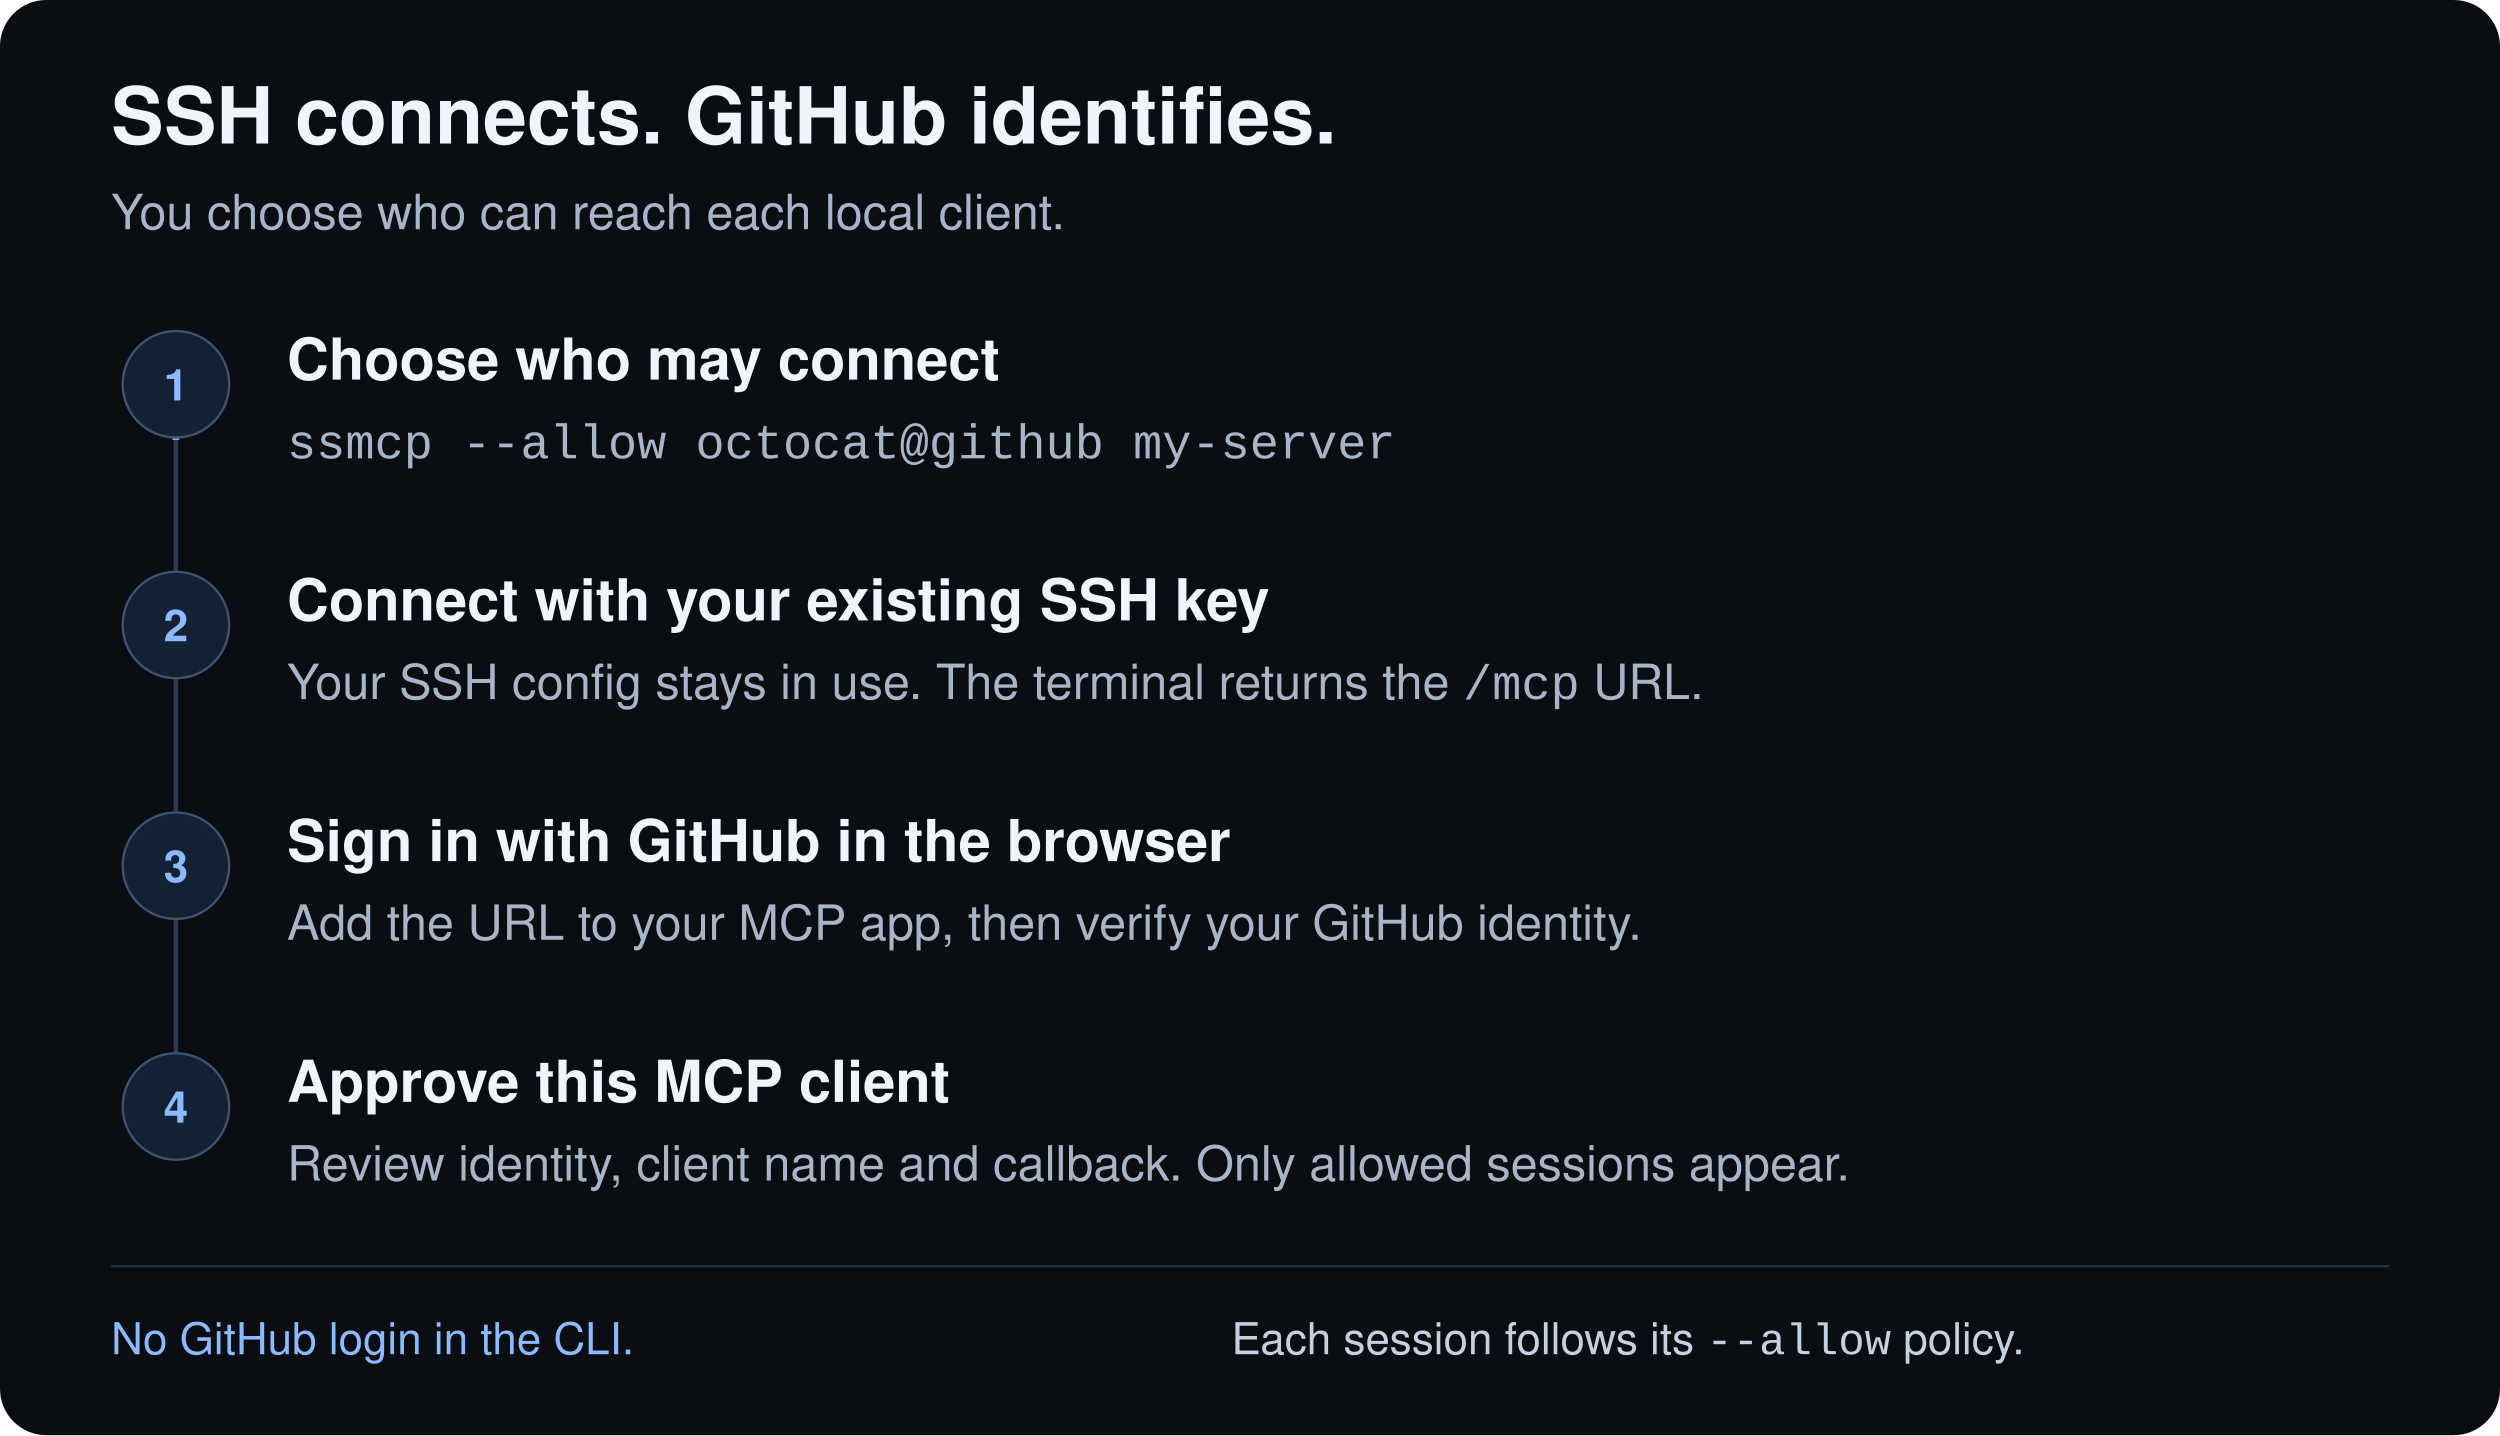
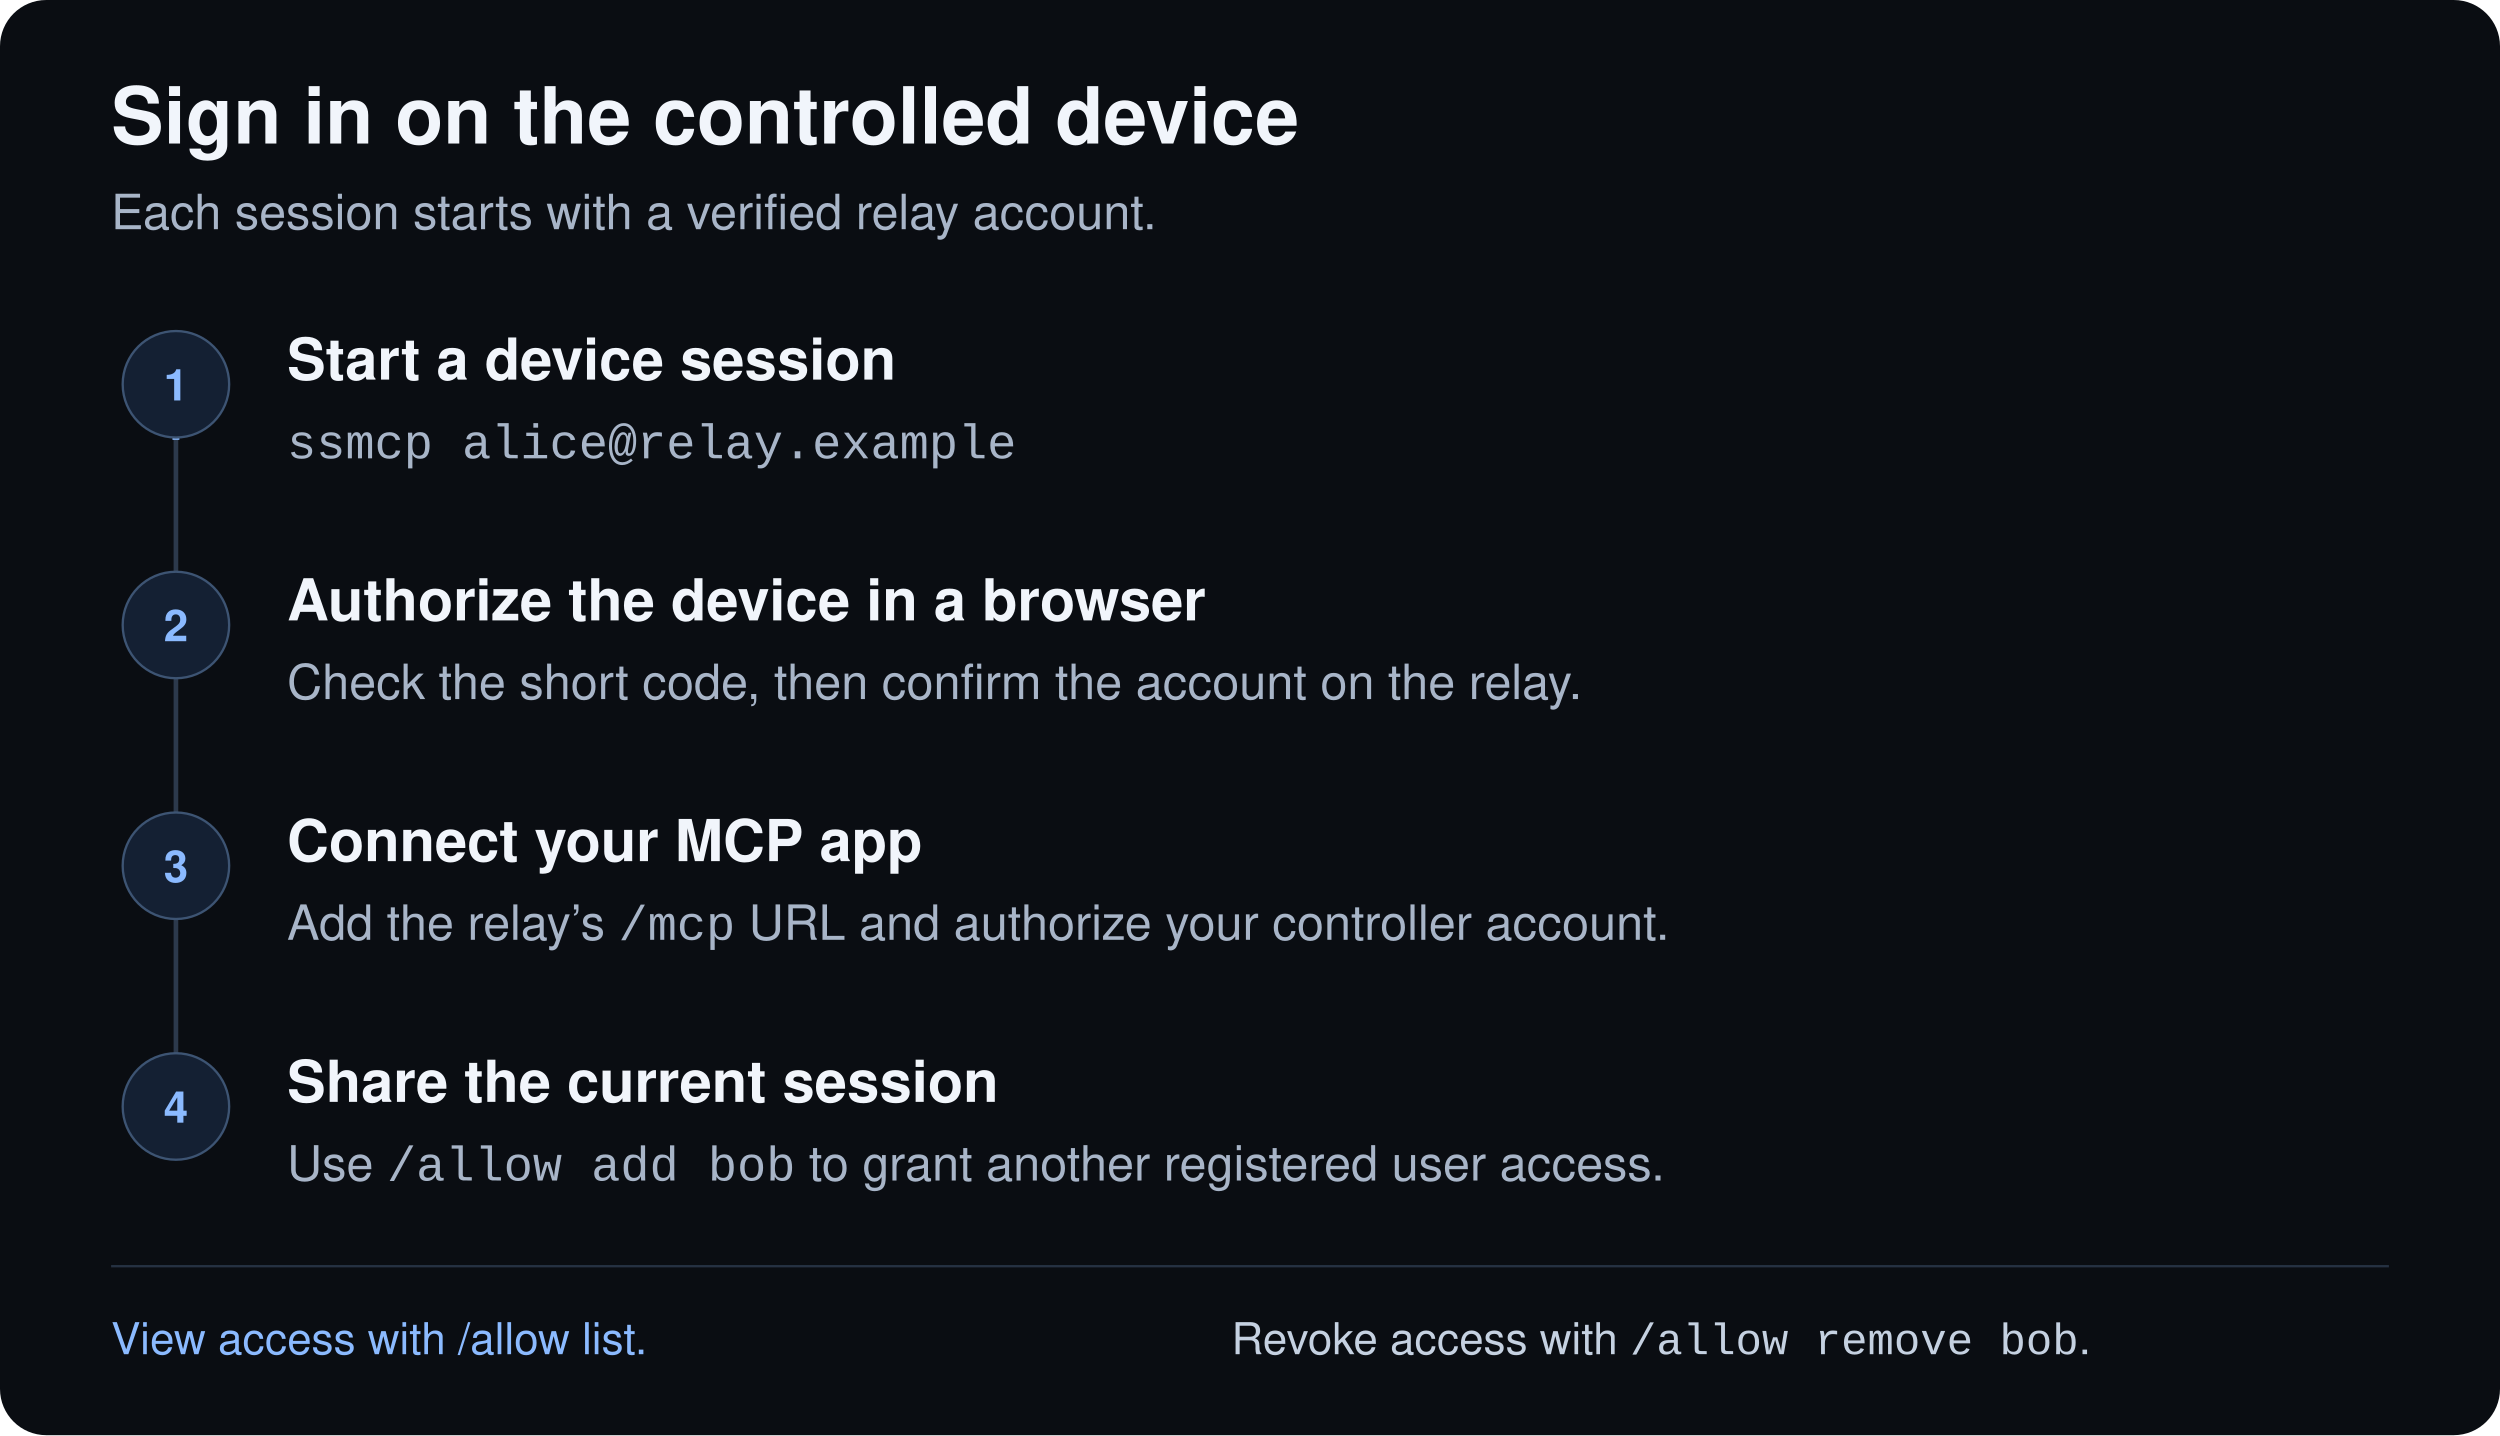
<svg xmlns="http://www.w3.org/2000/svg" width="1080" height="620" viewBox="0 0 1080 620" role="img" aria-labelledby="title desc">
  <style>
    text { font-family: -apple-system, BlinkMacSystemFont, "Segoe UI", Helvetica, Arial, sans-serif; }
    .mono { font-family: ui-monospace, SFMono-Regular, Consolas, "Liberation Mono", monospace; }
    .step { fill: #f1f5fb; font-size: 25px; font-weight: 600; }
    .detail { fill: #a8b5c8; font-size: 21px; }
    .number { fill: #8bbaff; font-size: 19px; font-weight: 600; text-anchor: middle; }
    .progress { fill: none; stroke: #8bbaff; stroke-width: 3; stroke-dasharray: 24 312; animation: progress 8s linear infinite; }
    @keyframes progress { from { stroke-dashoffset: 336; } to { stroke-dashoffset: 0; } }
    @media (prefers-reduced-motion: reduce) { .progress { animation: none; stroke-dasharray: none; opacity: .45; } }
  </style>
  <rect width="1080" height="620" rx="20" fill="#0a0d12" />
-   <text x="48" y="62" fill="#f1f5fb" font-size="34" font-weight="650">SSH connects. GitHub identifies.</text>
-   <text x="48" y="99" class="detail">You choose who can reach each local client.</text>
+   <text x="48" y="62" fill="#f1f5fb" font-size="34" font-weight="650">Sign in on the controlled device</text>
+   <text x="48" y="99" class="detail">Each session starts with a verified relay account.</text>
  <path d="M76 166V478" stroke="#2c394c" stroke-width="2" />
  <path d="M76 166V478" class="progress" />
  <circle cx="76" cy="166" r="23" fill="#142033" stroke="#3d5473" />
  <text x="76" y="173" class="number">1</text>
-   <text x="124" y="164" class="step">Choose who may connect</text>
-   <text x="124" y="198" class="detail mono">ssmcp --allow octocat@github my-server</text>
+   <text x="124" y="164" class="step">Start a device session</text>
+   <text x="124" y="198" class="detail mono">ssmcp alice@relay.example</text>
  <circle cx="76" cy="270" r="23" fill="#142033" stroke="#3d5473" />
  <text x="76" y="277" class="number">2</text>
-   <text x="124" y="268" class="step">Connect with your existing SSH key</text>
-   <text x="124" y="302" class="detail">Your SSH config stays in use. The terminal returns the <tspan class="mono">/mcp</tspan> URL.</text>
+   <text x="124" y="268" class="step">Authorize the device in a browser</text>
+   <text x="124" y="302" class="detail">Check the short code, then confirm the account on the relay.</text>
  <circle cx="76" cy="374" r="23" fill="#142033" stroke="#3d5473" />
  <text x="76" y="381" class="number">3</text>
-   <text x="124" y="372" class="step">Sign in with GitHub in the browser</text>
-   <text x="124" y="406" class="detail">Add the URL to your MCP app, then verify your GitHub identity.</text>
+   <text x="124" y="372" class="step">Connect your MCP app</text>
+   <text x="124" y="406" class="detail">Add the relay’s <tspan class="mono">/mcp</tspan> URL and authorize your controller account.</text>
  <circle cx="76" cy="478" r="23" fill="#142033" stroke="#3d5473" />
  <text x="76" y="485" class="number">4</text>
-   <text x="124" y="476" class="step">Approve this MCP client</text>
-   <text x="124" y="510" class="detail">Review identity, client name and callback. Only allowed sessions appear.</text>
+   <text x="124" y="476" class="step">Share the current session</text>
+   <text x="124" y="510" class="detail">Use <tspan class="mono">/allow add bob</tspan> to grant another registered user access.</text>
  <path d="M48 547H1032" stroke="#263142" />
-   <text x="48" y="585" fill="#8bbaff" font-size="19">No GitHub login in the CLI.</text>
-   <text x="532" y="585" fill="#c5d1e1" font-size="19">Each session follows its <tspan class="mono">--allow</tspan> policy.</text>
+   <text x="48" y="585" fill="#8bbaff" font-size="19">View access with /allow list.</text>
+   <text x="532" y="585" fill="#c5d1e1" font-size="19">Revoke access with <tspan class="mono">/allow remove bob</tspan>.</text>
</svg>
